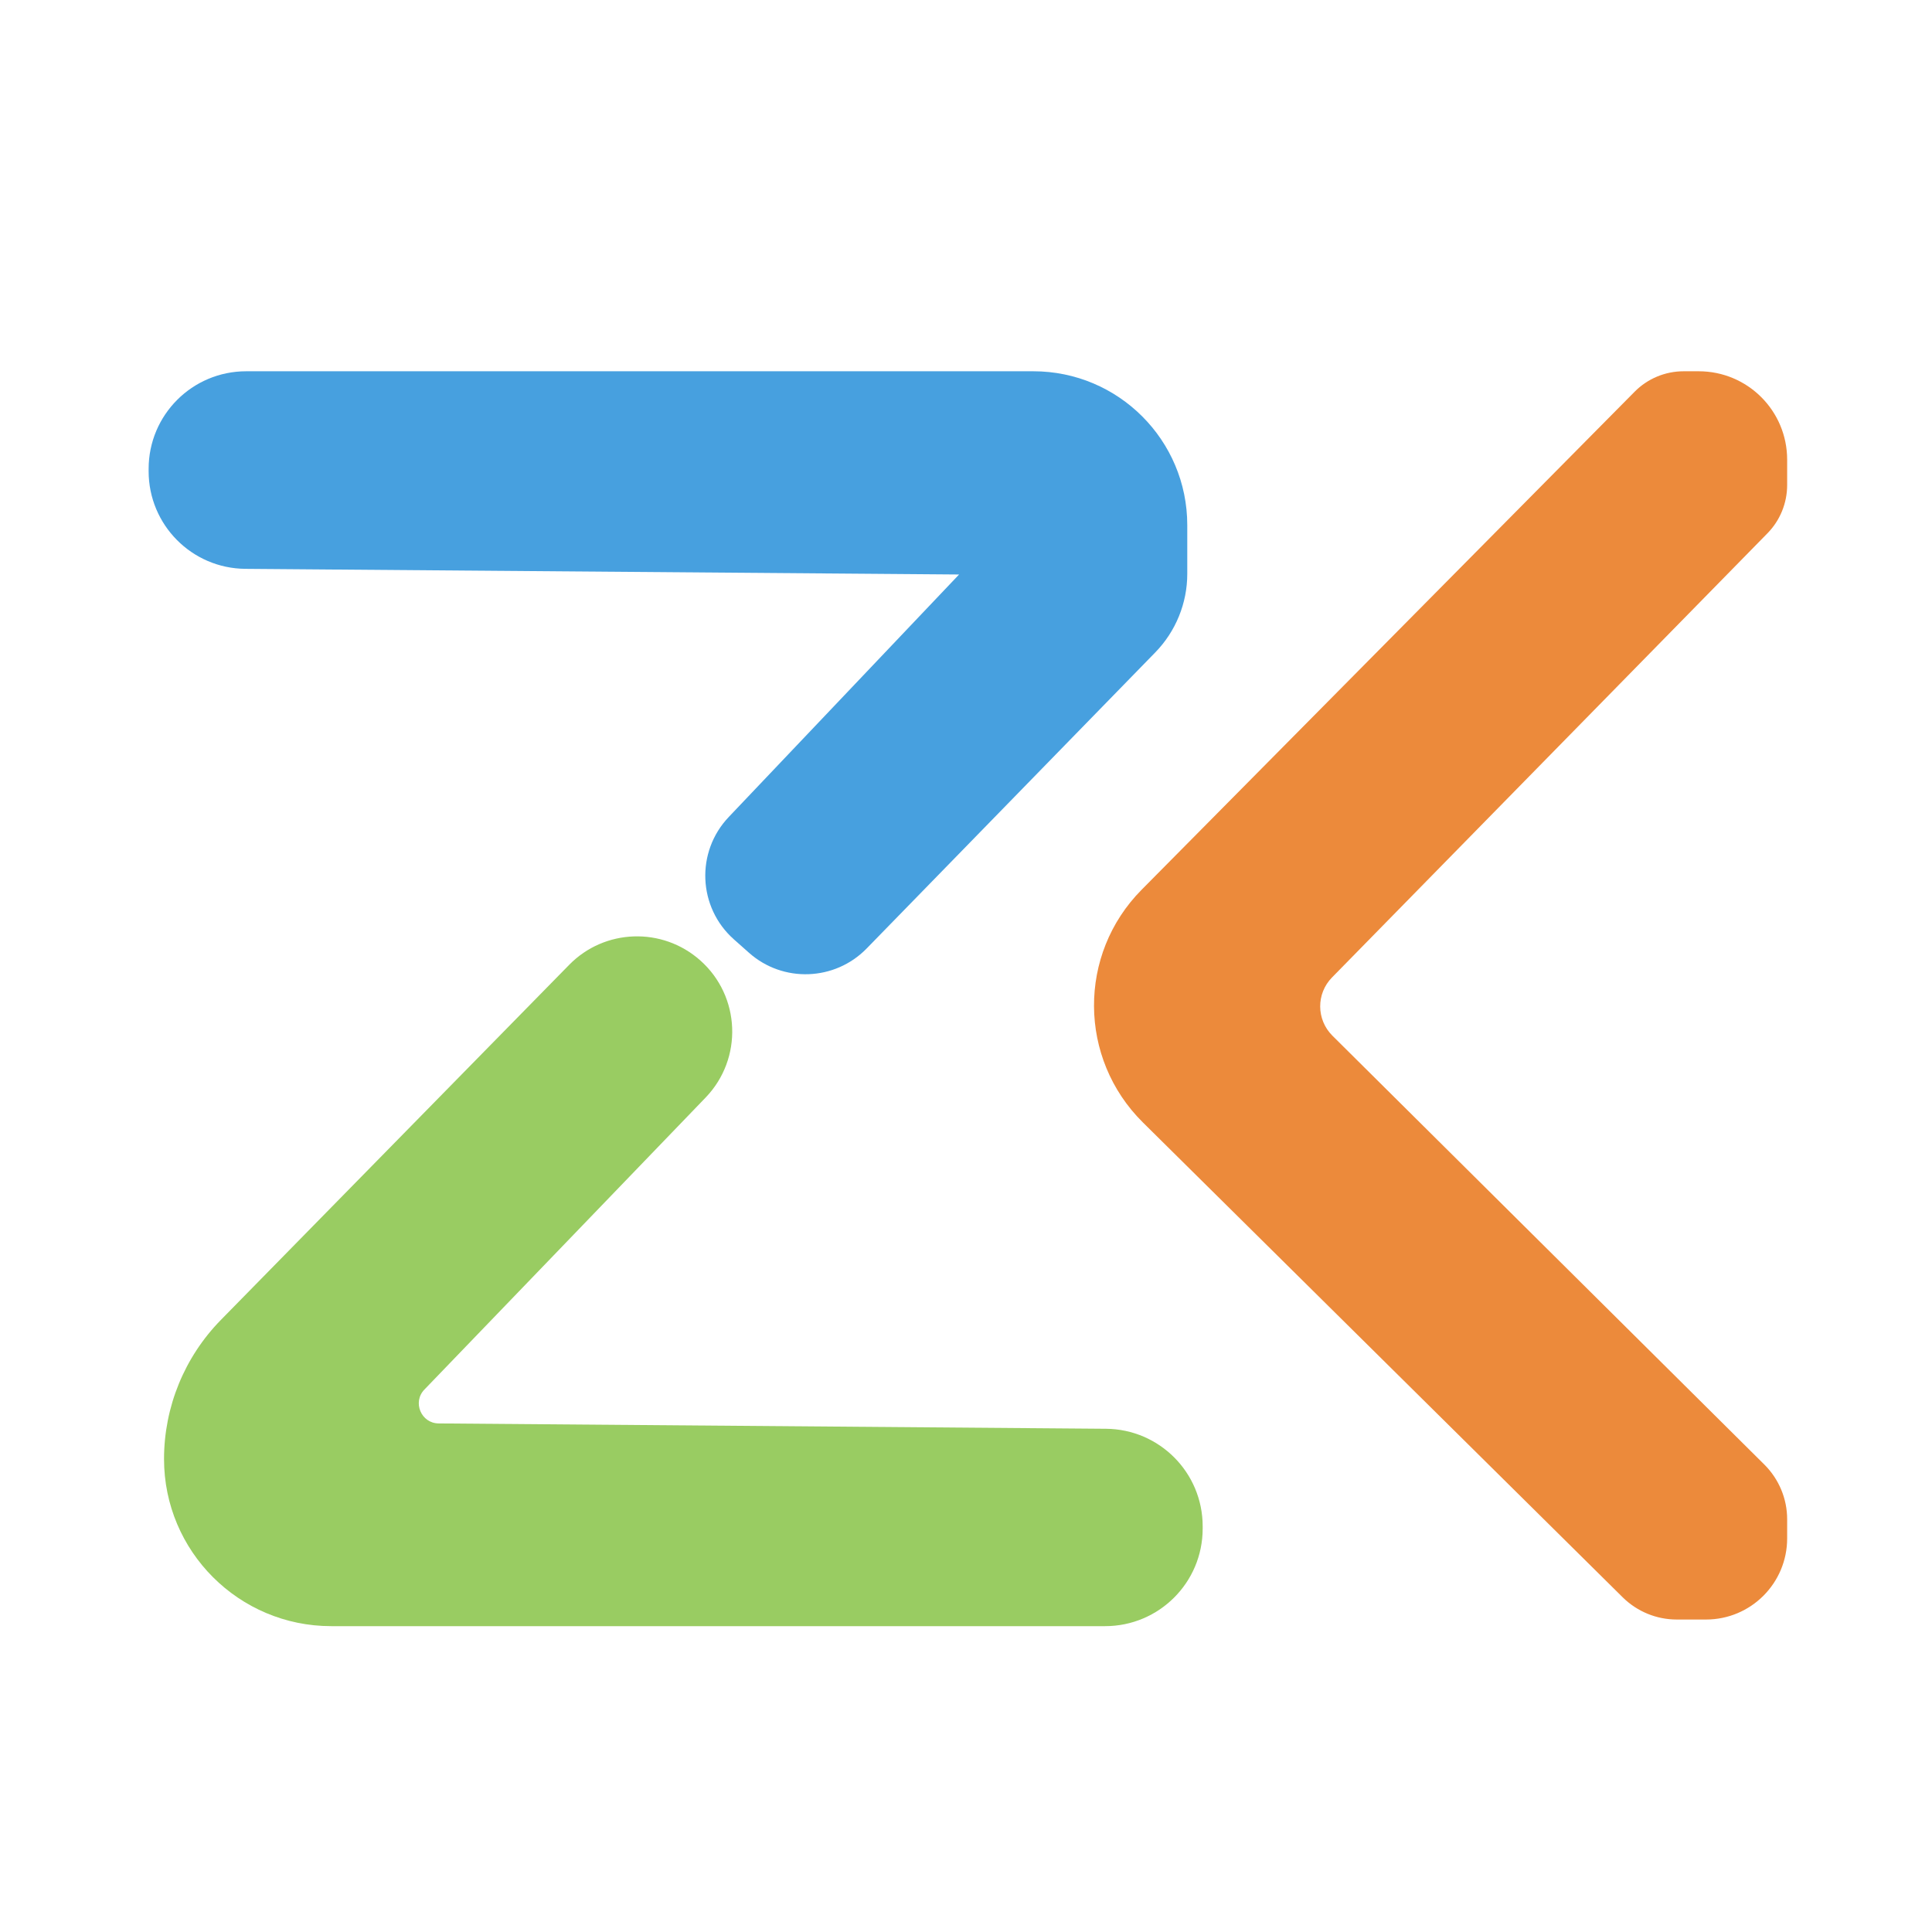
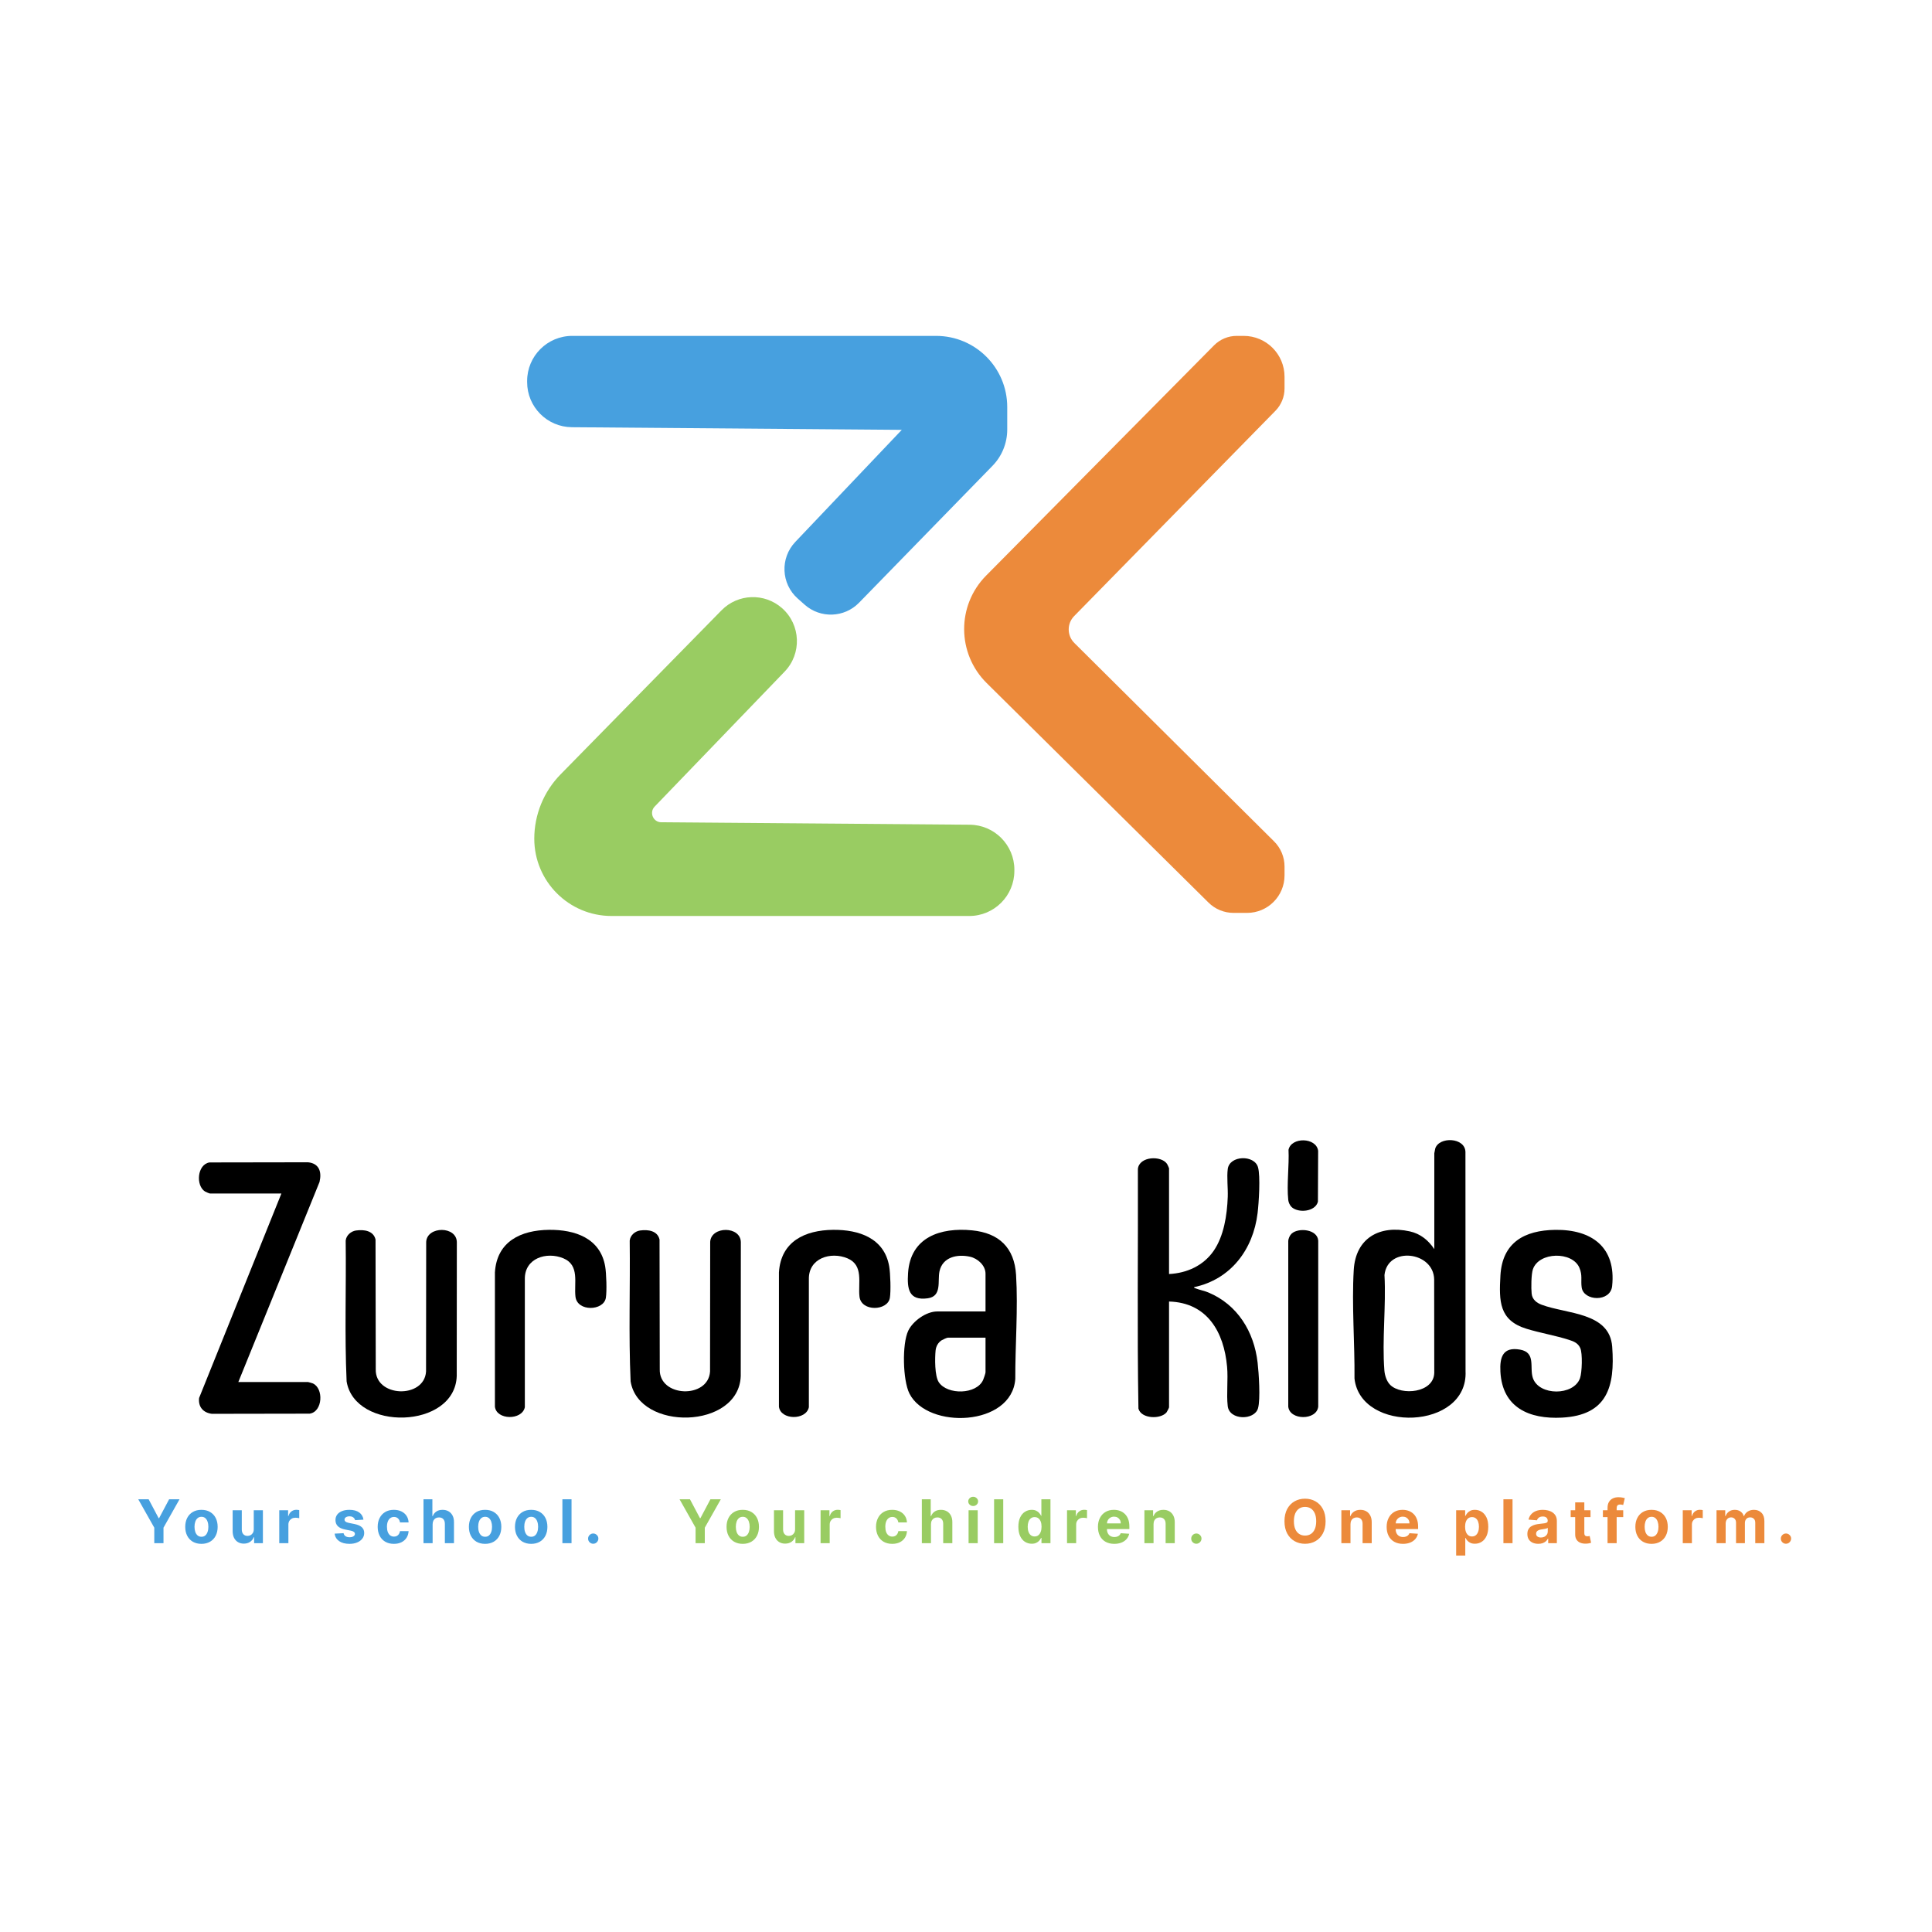
- <svg xmlns="http://www.w3.org/2000/svg" width="96" zoomAndPan="magnify" viewBox="0 0 72 72" height="96" preserveAspectRatio="xMidYMid meet" version="1.0">
-   <path fill="#47a0df" d="M 5.539 17.562 L 5.539 17.473 C 5.539 15.465 7.164 13.836 9.176 13.836 L 38.508 13.836 C 41.68 13.836 44.246 16.406 44.246 19.57 L 44.246 21.387 C 44.246 22.48 43.816 23.531 43.055 24.312 L 32.297 35.348 C 31.113 36.562 29.18 36.633 27.914 35.508 L 27.355 35.012 C 26.008 33.82 25.918 31.75 27.16 30.445 L 35.742 21.41 L 9.145 21.199 C 7.148 21.184 5.539 19.559 5.539 17.562 Z M 5.539 17.562 " fill-opacity="1" fill-rule="nonzero" />
-   <path fill="#99cc62" d="M 44.82 56.875 L 44.82 56.969 C 44.82 58.977 43.191 60.602 41.184 60.602 L 12.344 60.602 C 8.902 60.602 6.113 57.812 6.113 54.375 C 6.113 52.434 6.875 50.574 8.23 49.191 L 21.211 35.957 C 22.531 34.609 24.68 34.535 26.094 35.789 C 27.602 37.125 27.695 39.449 26.297 40.902 L 15.816 51.785 C 15.363 52.254 15.695 53.043 16.348 53.047 L 41.215 53.246 C 43.211 53.262 44.82 54.883 44.82 56.879 Z M 44.82 56.875 " fill-opacity="1" fill-rule="nonzero" />
-   <path fill="#ec8a3b" d="M 62.746 13.836 L 63.305 13.836 C 65.129 13.836 66.602 15.309 66.602 17.133 L 66.602 18.074 C 66.602 18.746 66.34 19.395 65.867 19.875 L 49.641 36.426 C 49.047 37.031 49.055 37.996 49.652 38.594 L 65.758 54.586 C 66.297 55.125 66.602 55.855 66.602 56.617 L 66.602 57.332 C 66.602 59 65.25 60.355 63.578 60.355 L 62.488 60.355 C 61.734 60.355 61.012 60.059 60.473 59.527 L 42.59 41.828 C 40.184 39.445 40.16 35.566 42.543 33.16 L 60.918 14.598 C 61.402 14.109 62.059 13.836 62.746 13.836 Z M 62.746 13.836 " fill-opacity="1" fill-rule="nonzero" />
+ <svg xmlns="http://www.w3.org/2000/svg" width="96" height="96" viewBox="0 0 96 96" fill="none">
+   <path d="M58.089 63.306C58.975 63.261 59.796 62.891 60.304 62.156C60.813 61.42 60.972 60.389 61.006 59.477C61.023 59.045 60.952 58.491 61.007 58.083C61.1 57.403 62.329 57.371 62.51 58.001C62.637 58.444 62.55 59.777 62.489 60.278C62.271 62.087 61.157 63.573 59.33 63.959C59.335 64.007 59.377 64.005 59.409 64.018C59.604 64.095 59.84 64.138 60.042 64.222C61.492 64.827 62.311 66.168 62.489 67.7C62.549 68.21 62.639 69.526 62.51 69.977C62.335 70.587 61.085 70.582 61.005 69.867C60.936 69.266 61.03 68.545 60.973 67.913C60.819 66.188 59.988 64.725 58.089 64.672V69.93C58.089 69.955 57.992 70.145 57.966 70.178C57.678 70.531 56.708 70.51 56.568 69.993C56.501 66.03 56.555 62.052 56.541 58.084C56.606 57.453 57.706 57.403 57.992 57.837C58.009 57.864 58.089 58.036 58.089 58.05V63.307V63.306Z" fill="black" />
+   <path d="M71.27 62.065V57.304C71.27 57.292 71.308 57.093 71.316 57.07C71.505 56.466 72.806 56.508 72.817 57.246L72.822 68.13C72.962 71.06 67.607 71.235 67.304 68.498C67.321 66.74 67.163 64.854 67.267 63.103C67.362 61.509 68.56 60.856 70.054 61.187C70.58 61.303 70.977 61.629 71.269 62.067L71.27 62.065ZM69.08 68.816C69.632 69.355 71.238 69.222 71.268 68.218L71.263 63.578C71.241 62.178 68.945 61.909 68.794 63.356C68.878 64.894 68.669 66.578 68.789 68.099C68.809 68.343 68.903 68.643 69.081 68.816H69.08Z" fill="black" />
+   <path d="M11.843 68.671H15.302C15.321 68.671 15.51 68.727 15.542 68.74C16.092 68.982 16.041 70.149 15.387 70.244L10.526 70.252C10.094 70.195 9.844 69.908 9.893 69.465L13.983 59.304H10.432C10.4 59.304 10.228 59.229 10.189 59.206C9.72 58.916 9.793 57.863 10.409 57.761L15.302 57.753C15.864 57.809 15.995 58.231 15.877 58.732L11.843 68.671Z" fill="black" />
+   <path d="M48.97 65.166V63.29C48.97 62.878 48.581 62.531 48.201 62.446C47.568 62.304 46.836 62.459 46.682 63.174C46.58 63.654 46.817 64.415 46.097 64.512C45.143 64.642 45.072 64.024 45.121 63.257C45.236 61.472 46.737 60.98 48.301 61.135C49.641 61.266 50.405 61.997 50.488 63.352C50.591 65.028 50.443 66.841 50.449 68.523C50.275 70.886 46.089 71.04 45.188 69.242C44.858 68.582 44.816 66.781 45.131 66.121C45.36 65.641 46.024 65.166 46.564 65.166H48.968H48.97ZM48.97 66.469H47.094C47.051 66.469 46.837 66.567 46.789 66.598C46.612 66.713 46.511 66.896 46.489 67.106C46.451 67.484 46.441 68.371 46.648 68.682C47.075 69.323 48.526 69.299 48.851 68.568C48.879 68.504 48.97 68.243 48.97 68.19V66.469Z" fill="black" />
+   <path d="M77.282 61.111C79.09 61.087 80.311 61.971 80.106 63.906C80.02 64.716 78.686 64.657 78.592 63.969C78.543 63.614 78.639 63.372 78.48 62.996C78.13 62.169 76.465 62.196 76.168 63.072C76.084 63.322 76.078 64.01 76.107 64.283C76.139 64.575 76.353 64.738 76.61 64.834C77.858 65.3 79.983 65.2 80.109 66.918C80.256 68.911 79.859 70.323 77.612 70.441C75.986 70.525 74.651 69.945 74.554 68.161C74.515 67.445 74.673 66.909 75.53 67.062C76.334 67.204 75.991 67.95 76.167 68.471C76.469 69.366 78.195 69.364 78.509 68.484C78.611 68.199 78.642 67.251 78.522 66.984C78.414 66.741 78.204 66.653 77.967 66.578C77.285 66.359 76.539 66.237 75.852 66.026C74.484 65.605 74.484 64.657 74.555 63.382C74.648 61.738 75.746 61.132 77.281 61.111H77.282Z" fill="black" />
+   <path d="M17.698 61.142C18.084 61.087 18.558 61.151 18.66 61.591L18.671 68.03C18.624 69.439 21.083 69.519 21.17 68.15L21.177 61.706C21.226 60.914 22.703 60.911 22.7 61.736L22.695 68.371C22.609 71.026 17.628 71.133 17.223 68.64C17.119 66.316 17.207 63.974 17.177 61.645C17.204 61.38 17.442 61.177 17.697 61.141L17.698 61.142Z" fill="black" />
+   <path d="M31.811 61.142C32.196 61.087 32.67 61.151 32.772 61.591L32.783 68.03C32.736 69.439 35.196 69.519 35.282 68.15L35.289 61.706C35.338 60.914 36.815 60.911 36.812 61.736L36.807 68.371C36.721 71.026 31.74 71.133 31.335 68.64C31.231 66.316 31.319 63.974 31.29 61.645C31.317 61.38 31.554 61.177 31.809 61.141L31.811 61.142Z" fill="black" />
+   <path d="M27.284 61.11C28.565 61.097 29.828 61.519 30.071 62.927C30.13 63.266 30.16 64.162 30.104 64.492C29.993 65.143 28.685 65.188 28.595 64.433C28.515 63.756 28.817 62.868 27.992 62.524C27.168 62.18 26.058 62.512 26.079 63.567V69.925C25.938 70.586 24.667 70.567 24.592 69.895V63.225C24.687 61.685 25.883 61.124 27.285 61.11H27.284Z" fill="black" />
+   <path d="M41.397 61.11C42.678 61.097 43.942 61.519 44.184 62.927C44.243 63.266 44.273 64.162 44.217 64.492C44.106 65.143 42.799 65.188 42.708 64.433C42.628 63.756 42.93 62.868 42.106 62.524C41.281 62.18 40.171 62.512 40.192 63.567V69.925C40.052 70.586 38.781 70.567 38.705 69.895V63.225C38.8 61.685 39.997 61.124 41.398 61.11H41.397Z" fill="black" />
+   <path d="M64.178 61.3C64.51 60.991 65.458 61.07 65.502 61.646V69.897C65.423 70.587 64.087 70.585 64.013 69.897V61.676C64.013 61.551 64.088 61.385 64.178 61.3Z" fill="black" />
+   <path d="M64.178 59.976C64.094 59.898 64.025 59.745 64.013 59.63C63.93 58.856 64.064 57.922 64.026 57.132C64.158 56.492 65.406 56.503 65.498 57.184L65.487 59.71C65.358 60.218 64.51 60.287 64.178 59.977V59.976Z" fill="black" />
+   <path d="M6.87 74.499H7.386L7.884 75.438H7.905L8.403 74.499H8.92L8.124 75.909V76.68H7.666V75.909L6.87 74.499ZM10.009 76.713C9.844 76.713 9.701 76.677 9.58 76.607C9.46 76.536 9.367 76.437 9.302 76.311C9.237 76.184 9.204 76.036 9.204 75.869C9.204 75.7 9.237 75.552 9.302 75.425C9.367 75.298 9.46 75.2 9.58 75.129C9.701 75.058 9.844 75.023 10.009 75.023C10.175 75.023 10.318 75.058 10.438 75.129C10.559 75.2 10.652 75.298 10.717 75.425C10.782 75.552 10.815 75.7 10.815 75.869C10.815 76.036 10.782 76.184 10.717 76.311C10.652 76.437 10.559 76.536 10.438 76.607C10.318 76.677 10.175 76.713 10.009 76.713ZM10.012 76.361C10.087 76.361 10.15 76.34 10.2 76.297C10.251 76.254 10.289 76.195 10.314 76.12C10.341 76.046 10.354 75.961 10.354 75.865C10.354 75.77 10.341 75.686 10.314 75.611C10.289 75.536 10.251 75.477 10.2 75.434C10.15 75.391 10.087 75.369 10.012 75.369C9.936 75.369 9.872 75.391 9.82 75.434C9.769 75.477 9.73 75.536 9.704 75.611C9.678 75.686 9.665 75.77 9.665 75.865C9.665 75.961 9.678 76.046 9.704 76.12C9.73 76.195 9.769 76.254 9.82 76.297C9.872 76.34 9.936 76.361 10.012 76.361ZM12.609 75.984V75.044H13.063V76.68H12.627V76.383H12.61C12.573 76.479 12.512 76.556 12.426 76.615C12.341 76.673 12.237 76.702 12.114 76.702C12.005 76.702 11.908 76.677 11.825 76.627C11.742 76.578 11.677 76.507 11.63 76.415C11.584 76.324 11.561 76.214 11.56 76.086V75.044H12.014V76.005C12.015 76.102 12.04 76.178 12.092 76.234C12.143 76.29 12.211 76.318 12.297 76.318C12.352 76.318 12.403 76.306 12.451 76.281C12.498 76.255 12.537 76.218 12.566 76.168C12.595 76.118 12.61 76.057 12.609 75.984ZM13.876 76.68V75.044H14.316V75.33H14.333C14.363 75.228 14.413 75.151 14.483 75.1C14.554 75.047 14.635 75.021 14.726 75.021C14.749 75.021 14.774 75.022 14.8 75.025C14.826 75.028 14.849 75.032 14.869 75.037V75.439C14.848 75.433 14.818 75.427 14.781 75.422C14.743 75.417 14.709 75.415 14.677 75.415C14.611 75.415 14.551 75.429 14.498 75.459C14.447 75.487 14.405 75.527 14.375 75.578C14.345 75.629 14.33 75.688 14.33 75.755V76.68H13.876ZM18.06 75.511L17.644 75.536C17.637 75.501 17.622 75.469 17.598 75.441C17.575 75.411 17.544 75.388 17.506 75.371C17.468 75.353 17.423 75.345 17.37 75.345C17.3 75.345 17.241 75.359 17.192 75.389C17.144 75.418 17.12 75.457 17.12 75.507C17.12 75.546 17.136 75.579 17.167 75.606C17.198 75.633 17.252 75.654 17.328 75.671L17.624 75.73C17.783 75.763 17.902 75.816 17.98 75.888C18.058 75.96 18.097 76.055 18.097 76.173C18.097 76.281 18.065 76.375 18.002 76.456C17.94 76.537 17.854 76.6 17.744 76.645C17.636 76.69 17.51 76.713 17.368 76.713C17.152 76.713 16.979 76.667 16.85 76.577C16.723 76.486 16.648 76.363 16.626 76.206L17.072 76.183C17.085 76.249 17.118 76.299 17.17 76.334C17.222 76.368 17.288 76.385 17.369 76.385C17.449 76.385 17.513 76.37 17.561 76.34C17.61 76.308 17.635 76.268 17.636 76.219C17.635 76.178 17.617 76.144 17.583 76.118C17.549 76.091 17.497 76.07 17.426 76.056L17.142 76C16.983 75.968 16.864 75.912 16.785 75.834C16.708 75.755 16.669 75.654 16.669 75.532C16.669 75.427 16.698 75.336 16.755 75.26C16.812 75.184 16.893 75.126 16.996 75.085C17.101 75.043 17.223 75.023 17.363 75.023C17.57 75.023 17.732 75.067 17.851 75.154C17.97 75.241 18.04 75.36 18.06 75.511ZM19.572 76.713C19.404 76.713 19.26 76.677 19.14 76.606C19.02 76.534 18.927 76.435 18.863 76.308C18.799 76.18 18.767 76.034 18.767 75.869C18.767 75.701 18.799 75.554 18.864 75.428C18.929 75.3 19.022 75.201 19.142 75.13C19.262 75.059 19.404 75.023 19.57 75.023C19.713 75.023 19.838 75.049 19.945 75.101C20.052 75.153 20.137 75.225 20.2 75.319C20.262 75.413 20.296 75.523 20.303 75.649H19.875C19.863 75.568 19.831 75.502 19.779 75.452C19.728 75.402 19.66 75.376 19.577 75.376C19.507 75.376 19.446 75.396 19.393 75.434C19.341 75.472 19.301 75.527 19.272 75.599C19.242 75.672 19.228 75.759 19.228 75.862C19.228 75.967 19.242 76.055 19.27 76.129C19.3 76.202 19.34 76.258 19.393 76.296C19.446 76.334 19.507 76.353 19.577 76.353C19.629 76.353 19.676 76.343 19.717 76.322C19.759 76.3 19.793 76.269 19.82 76.229C19.848 76.188 19.866 76.138 19.875 76.081H20.303C20.296 76.206 20.262 76.316 20.201 76.411C20.14 76.505 20.057 76.579 19.95 76.633C19.844 76.686 19.718 76.713 19.572 76.713ZM21.497 75.734V76.68H21.043V74.499H21.485V75.333H21.504C21.541 75.236 21.6 75.161 21.683 75.106C21.765 75.05 21.868 75.023 21.993 75.023C22.106 75.023 22.205 75.048 22.29 75.097C22.375 75.146 22.441 75.217 22.488 75.309C22.536 75.401 22.559 75.511 22.558 75.639V76.68H22.105V75.72C22.105 75.619 22.08 75.54 22.028 75.484C21.977 75.428 21.905 75.4 21.813 75.4C21.751 75.4 21.696 75.413 21.648 75.439C21.602 75.466 21.565 75.504 21.538 75.554C21.512 75.604 21.498 75.664 21.497 75.734ZM24.105 76.713C23.939 76.713 23.796 76.677 23.675 76.607C23.555 76.536 23.463 76.437 23.397 76.311C23.332 76.184 23.299 76.036 23.299 75.869C23.299 75.7 23.332 75.552 23.397 75.425C23.463 75.298 23.555 75.2 23.675 75.129C23.796 75.058 23.939 75.023 24.105 75.023C24.27 75.023 24.413 75.058 24.533 75.129C24.654 75.2 24.747 75.298 24.812 75.425C24.878 75.552 24.91 75.7 24.91 75.869C24.91 76.036 24.878 76.184 24.812 76.311C24.747 76.437 24.654 76.536 24.533 76.607C24.413 76.677 24.27 76.713 24.105 76.713ZM24.107 76.361C24.182 76.361 24.245 76.34 24.296 76.297C24.346 76.254 24.384 76.195 24.41 76.12C24.436 76.046 24.449 75.961 24.449 75.865C24.449 75.77 24.436 75.686 24.41 75.611C24.384 75.536 24.346 75.477 24.296 75.434C24.245 75.391 24.182 75.369 24.107 75.369C24.031 75.369 23.967 75.391 23.915 75.434C23.864 75.477 23.825 75.536 23.799 75.611C23.773 75.686 23.761 75.77 23.761 75.865C23.761 75.961 23.773 76.046 23.799 76.12C23.825 76.195 23.864 76.254 23.915 76.297C23.967 76.34 24.031 76.361 24.107 76.361ZM26.395 76.713C26.229 76.713 26.086 76.677 25.965 76.607C25.845 76.536 25.753 76.437 25.687 76.311C25.622 76.184 25.589 76.036 25.589 75.869C25.589 75.7 25.622 75.552 25.687 75.425C25.753 75.298 25.845 75.2 25.965 75.129C26.086 75.058 26.229 75.023 26.395 75.023C26.56 75.023 26.703 75.058 26.823 75.129C26.944 75.2 27.037 75.298 27.102 75.425C27.167 75.552 27.2 75.7 27.2 75.869C27.2 76.036 27.167 76.184 27.102 76.311C27.037 76.437 26.944 76.536 26.823 76.607C26.703 76.677 26.56 76.713 26.395 76.713ZM26.397 76.361C26.472 76.361 26.535 76.34 26.585 76.297C26.636 76.254 26.674 76.195 26.699 76.12C26.726 76.046 26.739 75.961 26.739 75.865C26.739 75.77 26.726 75.686 26.699 75.611C26.674 75.536 26.636 75.477 26.585 75.434C26.535 75.391 26.472 75.369 26.397 75.369C26.321 75.369 26.257 75.391 26.205 75.434C26.154 75.477 26.115 75.536 26.089 75.611C26.063 75.686 26.051 75.77 26.051 75.865C26.051 75.961 26.063 76.046 26.089 76.12C26.115 76.195 26.154 76.254 26.205 76.297C26.257 76.34 26.321 76.361 26.397 76.361ZM28.399 74.499V76.68H27.945V74.499H28.399ZM29.478 76.708C29.407 76.708 29.347 76.683 29.297 76.634C29.247 76.583 29.222 76.523 29.222 76.453C29.222 76.383 29.247 76.323 29.297 76.274C29.347 76.224 29.407 76.199 29.478 76.199C29.546 76.199 29.606 76.224 29.657 76.274C29.708 76.323 29.733 76.383 29.733 76.453C29.733 76.499 29.721 76.542 29.697 76.581C29.674 76.62 29.643 76.651 29.605 76.674C29.566 76.697 29.524 76.708 29.478 76.708Z" fill="#47A0DF" />
+   <path d="M33.767 74.499H34.284L34.782 75.438H34.803L35.3 74.499H35.817L35.021 75.909V76.68H34.563V75.909L33.767 74.499ZM36.907 76.713C36.742 76.713 36.598 76.677 36.478 76.607C36.358 76.536 36.265 76.437 36.2 76.311C36.134 76.184 36.102 76.036 36.102 75.869C36.102 75.7 36.134 75.552 36.2 75.425C36.265 75.298 36.358 75.2 36.478 75.129C36.598 75.058 36.742 75.023 36.907 75.023C37.072 75.023 37.215 75.058 37.335 75.129C37.456 75.2 37.549 75.298 37.614 75.425C37.68 75.552 37.712 75.7 37.712 75.869C37.712 76.036 37.68 76.184 37.614 76.311C37.549 76.437 37.456 76.536 37.335 76.607C37.215 76.677 37.072 76.713 36.907 76.713ZM36.909 76.361C36.984 76.361 37.047 76.34 37.098 76.297C37.148 76.254 37.186 76.195 37.212 76.12C37.238 76.046 37.251 75.961 37.251 75.865C37.251 75.77 37.238 75.686 37.212 75.611C37.186 75.536 37.148 75.477 37.098 75.434C37.047 75.391 36.984 75.369 36.909 75.369C36.833 75.369 36.769 75.391 36.717 75.434C36.666 75.477 36.627 75.536 36.601 75.611C36.576 75.686 36.563 75.77 36.563 75.865C36.563 75.961 36.576 76.046 36.601 76.12C36.627 76.195 36.666 76.254 36.717 76.297C36.769 76.34 36.833 76.361 36.909 76.361ZM39.507 75.984V75.044H39.961V76.68H39.525V76.383H39.508C39.471 76.479 39.41 76.556 39.324 76.615C39.238 76.673 39.134 76.702 39.011 76.702C38.902 76.702 38.806 76.677 38.723 76.627C38.64 76.578 38.575 76.507 38.528 76.415C38.482 76.324 38.458 76.214 38.458 76.086V75.044H38.911V76.005C38.912 76.102 38.938 76.178 38.989 76.234C39.04 76.29 39.109 76.318 39.195 76.318C39.249 76.318 39.3 76.306 39.348 76.281C39.396 76.255 39.434 76.218 39.463 76.168C39.493 76.118 39.508 76.057 39.507 75.984ZM40.774 76.68V75.044H41.214V75.33H41.231C41.261 75.228 41.311 75.151 41.381 75.1C41.451 75.047 41.532 75.021 41.624 75.021C41.647 75.021 41.671 75.022 41.697 75.025C41.724 75.028 41.747 75.032 41.767 75.037V75.439C41.745 75.433 41.716 75.427 41.678 75.422C41.641 75.417 41.606 75.415 41.575 75.415C41.508 75.415 41.448 75.429 41.396 75.459C41.344 75.487 41.303 75.527 41.272 75.578C41.242 75.629 41.227 75.688 41.227 75.755V76.68H40.774ZM44.335 76.713C44.167 76.713 44.023 76.677 43.902 76.606C43.782 76.534 43.69 76.435 43.625 76.308C43.562 76.18 43.529 76.034 43.529 75.869C43.529 75.701 43.562 75.554 43.627 75.428C43.692 75.3 43.785 75.201 43.904 75.13C44.025 75.059 44.167 75.023 44.333 75.023C44.475 75.023 44.6 75.049 44.708 75.101C44.815 75.153 44.9 75.225 44.962 75.319C45.025 75.413 45.059 75.523 45.066 75.649H44.638C44.625 75.568 44.593 75.502 44.542 75.452C44.49 75.402 44.423 75.376 44.34 75.376C44.27 75.376 44.209 75.396 44.156 75.434C44.104 75.472 44.064 75.527 44.035 75.599C44.005 75.672 43.991 75.759 43.991 75.862C43.991 75.967 44.005 76.055 44.033 76.129C44.062 76.202 44.103 76.258 44.156 76.296C44.209 76.334 44.27 76.353 44.34 76.353C44.392 76.353 44.439 76.343 44.48 76.322C44.522 76.3 44.556 76.269 44.583 76.229C44.611 76.188 44.629 76.138 44.638 76.081H45.066C45.059 76.206 45.025 76.316 44.964 76.411C44.903 76.505 44.82 76.579 44.713 76.633C44.607 76.686 44.48 76.713 44.335 76.713ZM46.26 75.734V76.68H45.806V74.499H46.247V75.333H46.267C46.303 75.236 46.363 75.161 46.446 75.106C46.528 75.05 46.631 75.023 46.755 75.023C46.869 75.023 46.968 75.048 47.053 75.097C47.138 75.146 47.204 75.217 47.251 75.309C47.298 75.401 47.322 75.511 47.321 75.639V76.68H46.867V75.72C46.868 75.619 46.843 75.54 46.791 75.484C46.739 75.428 46.668 75.4 46.575 75.4C46.514 75.4 46.459 75.413 46.411 75.439C46.364 75.466 46.328 75.504 46.301 75.554C46.274 75.604 46.261 75.664 46.26 75.734ZM48.128 76.68V75.044H48.582V76.68H48.128ZM48.356 74.833C48.289 74.833 48.231 74.811 48.183 74.766C48.135 74.721 48.111 74.666 48.111 74.603C48.111 74.541 48.135 74.487 48.183 74.442C48.231 74.397 48.289 74.374 48.356 74.374C48.424 74.374 48.481 74.397 48.529 74.442C48.577 74.487 48.601 74.541 48.601 74.603C48.601 74.666 48.577 74.721 48.529 74.766C48.481 74.811 48.424 74.833 48.356 74.833ZM49.85 74.499V76.68H49.396V74.499H49.85ZM51.266 76.707C51.142 76.707 51.029 76.675 50.928 76.611C50.828 76.547 50.749 76.452 50.69 76.327C50.632 76.201 50.602 76.047 50.602 75.865C50.602 75.677 50.633 75.521 50.693 75.397C50.753 75.272 50.834 75.178 50.934 75.117C51.035 75.054 51.145 75.023 51.265 75.023C51.357 75.023 51.433 75.038 51.494 75.07C51.556 75.1 51.606 75.139 51.643 75.185C51.682 75.23 51.711 75.275 51.731 75.319H51.745V74.499H52.197V76.68H51.75V76.418H51.731C51.709 76.464 51.679 76.509 51.64 76.554C51.602 76.598 51.552 76.634 51.49 76.663C51.429 76.693 51.354 76.707 51.266 76.707ZM51.41 76.346C51.483 76.346 51.545 76.326 51.595 76.286C51.646 76.246 51.685 76.189 51.712 76.117C51.74 76.044 51.754 75.96 51.754 75.862C51.754 75.765 51.741 75.68 51.714 75.609C51.687 75.537 51.648 75.482 51.596 75.443C51.545 75.403 51.483 75.384 51.41 75.384C51.335 75.384 51.273 75.404 51.221 75.445C51.17 75.485 51.132 75.541 51.105 75.613C51.079 75.685 51.066 75.768 51.066 75.862C51.066 75.957 51.079 76.042 51.105 76.115C51.132 76.187 51.171 76.244 51.221 76.285C51.273 76.326 51.335 76.346 51.41 76.346ZM53.02 76.68V75.044H53.46V75.33H53.477C53.507 75.228 53.557 75.151 53.628 75.1C53.698 75.047 53.779 75.021 53.87 75.021C53.893 75.021 53.918 75.022 53.944 75.025C53.97 75.028 53.993 75.032 54.013 75.037V75.439C53.992 75.433 53.962 75.427 53.925 75.422C53.887 75.417 53.853 75.415 53.822 75.415C53.755 75.415 53.695 75.429 53.642 75.459C53.591 75.487 53.55 75.527 53.519 75.578C53.489 75.629 53.474 75.688 53.474 75.755V76.68H53.02ZM55.367 76.713C55.199 76.713 55.054 76.678 54.933 76.61C54.812 76.541 54.719 76.444 54.654 76.318C54.588 76.192 54.556 76.042 54.556 75.87C54.556 75.701 54.588 75.554 54.654 75.427C54.719 75.299 54.811 75.2 54.93 75.129C55.049 75.058 55.189 75.023 55.349 75.023C55.457 75.023 55.558 75.04 55.651 75.075C55.745 75.109 55.826 75.161 55.896 75.23C55.966 75.298 56.021 75.385 56.06 75.49C56.099 75.593 56.118 75.715 56.118 75.854V75.978H54.737V75.697H55.691C55.691 75.632 55.677 75.574 55.649 75.524C55.62 75.473 55.581 75.434 55.531 75.405C55.481 75.376 55.423 75.362 55.357 75.362C55.288 75.362 55.227 75.378 55.174 75.41C55.121 75.441 55.08 75.483 55.05 75.536C55.02 75.589 55.005 75.647 55.004 75.712V75.98C55.004 76.061 55.019 76.13 55.049 76.189C55.08 76.248 55.122 76.294 55.178 76.326C55.233 76.358 55.299 76.374 55.375 76.374C55.425 76.374 55.471 76.367 55.513 76.352C55.555 76.338 55.591 76.317 55.621 76.288C55.651 76.26 55.674 76.225 55.689 76.184L56.109 76.212C56.088 76.313 56.044 76.401 55.978 76.476C55.913 76.55 55.828 76.609 55.724 76.651C55.621 76.692 55.502 76.713 55.367 76.713ZM57.319 75.734V76.68H56.865V75.044H57.297V75.333H57.316C57.353 75.238 57.413 75.162 57.499 75.107C57.584 75.051 57.687 75.023 57.809 75.023C57.922 75.023 58.021 75.048 58.106 75.097C58.19 75.147 58.256 75.218 58.303 75.311C58.35 75.402 58.373 75.511 58.373 75.639V76.68H57.919V75.72C57.92 75.619 57.895 75.541 57.843 75.485C57.791 75.428 57.719 75.4 57.629 75.4C57.568 75.4 57.514 75.413 57.467 75.439C57.42 75.466 57.384 75.504 57.358 75.554C57.332 75.604 57.319 75.664 57.319 75.734ZM59.446 76.708C59.376 76.708 59.316 76.683 59.265 76.634C59.215 76.583 59.191 76.523 59.191 76.453C59.191 76.383 59.215 76.323 59.265 76.274C59.316 76.224 59.376 76.199 59.446 76.199C59.514 76.199 59.574 76.224 59.625 76.274C59.676 76.323 59.702 76.383 59.702 76.453C59.702 76.499 59.69 76.542 59.666 76.581C59.642 76.62 59.611 76.651 59.573 76.674C59.535 76.697 59.492 76.708 59.446 76.708Z" fill="#99CC62" />
+   <path d="M65.868 75.59C65.868 75.828 65.823 76.03 65.733 76.197C65.644 76.364 65.522 76.491 65.367 76.579C65.213 76.667 65.039 76.71 64.847 76.71C64.653 76.71 64.479 76.666 64.325 76.578C64.171 76.49 64.049 76.363 63.959 76.196C63.87 76.029 63.825 75.827 63.825 75.59C63.825 75.352 63.87 75.149 63.959 74.982C64.049 74.816 64.171 74.688 64.325 74.601C64.479 74.513 64.653 74.469 64.847 74.469C65.039 74.469 65.213 74.513 65.367 74.601C65.522 74.688 65.644 74.816 65.733 74.982C65.823 75.149 65.868 75.352 65.868 75.59ZM65.401 75.59C65.401 75.436 65.378 75.305 65.332 75.2C65.286 75.094 65.222 75.014 65.139 74.959C65.056 74.904 64.958 74.877 64.847 74.877C64.735 74.877 64.638 74.904 64.555 74.959C64.472 75.014 64.407 75.094 64.361 75.2C64.316 75.305 64.293 75.436 64.293 75.59C64.293 75.744 64.316 75.874 64.361 75.98C64.407 76.085 64.472 76.166 64.555 76.22C64.638 76.275 64.735 76.302 64.847 76.302C64.958 76.302 65.056 76.275 65.139 76.22C65.222 76.166 65.286 76.085 65.332 75.98C65.378 75.874 65.401 75.744 65.401 75.59ZM67.105 75.734V76.68H66.652V75.044H67.084V75.333H67.103C67.139 75.238 67.2 75.162 67.285 75.107C67.371 75.051 67.474 75.023 67.596 75.023C67.709 75.023 67.808 75.048 67.893 75.097C67.977 75.147 68.043 75.218 68.09 75.311C68.137 75.402 68.16 75.511 68.16 75.639V76.68H67.706V75.72C67.707 75.619 67.681 75.541 67.63 75.485C67.578 75.428 67.506 75.4 67.415 75.4C67.354 75.4 67.3 75.413 67.254 75.439C67.207 75.466 67.171 75.504 67.145 75.554C67.119 75.604 67.106 75.664 67.105 75.734ZM69.714 76.713C69.545 76.713 69.4 76.678 69.279 76.61C69.158 76.541 69.065 76.444 69 76.318C68.934 76.192 68.902 76.042 68.902 75.87C68.902 75.701 68.934 75.554 69 75.427C69.065 75.299 69.157 75.2 69.276 75.129C69.395 75.058 69.535 75.023 69.695 75.023C69.803 75.023 69.904 75.04 69.997 75.075C70.091 75.109 70.172 75.161 70.242 75.23C70.312 75.298 70.367 75.385 70.406 75.49C70.445 75.593 70.465 75.715 70.465 75.854V75.978H69.083V75.697H70.037C70.037 75.632 70.023 75.574 69.995 75.524C69.966 75.473 69.927 75.434 69.877 75.405C69.827 75.376 69.769 75.362 69.703 75.362C69.634 75.362 69.573 75.378 69.52 75.41C69.467 75.441 69.426 75.483 69.396 75.536C69.366 75.589 69.351 75.647 69.35 75.712V75.98C69.35 76.061 69.365 76.13 69.395 76.189C69.426 76.248 69.469 76.294 69.524 76.326C69.579 76.358 69.645 76.374 69.721 76.374C69.771 76.374 69.818 76.367 69.859 76.352C69.901 76.338 69.937 76.317 69.967 76.288C69.997 76.26 70.02 76.225 70.035 76.184L70.455 76.212C70.434 76.313 70.39 76.401 70.324 76.476C70.259 76.55 70.174 76.609 70.07 76.651C69.968 76.692 69.849 76.713 69.714 76.713ZM72.355 77.294V75.044H72.803V75.319H72.823C72.843 75.275 72.871 75.23 72.909 75.185C72.948 75.139 72.997 75.1 73.058 75.07C73.12 75.038 73.197 75.023 73.288 75.023C73.408 75.023 73.518 75.054 73.619 75.117C73.719 75.178 73.8 75.272 73.861 75.397C73.921 75.521 73.951 75.677 73.951 75.865C73.951 76.047 73.921 76.201 73.863 76.327C73.804 76.452 73.725 76.547 73.624 76.611C73.524 76.675 73.412 76.707 73.287 76.707C73.199 76.707 73.124 76.693 73.062 76.663C73.001 76.634 72.951 76.598 72.912 76.554C72.873 76.509 72.843 76.464 72.823 76.418H72.809V77.294H72.355ZM72.799 75.862C72.799 75.96 72.813 76.044 72.84 76.117C72.867 76.189 72.906 76.246 72.957 76.286C73.008 76.326 73.07 76.346 73.144 76.346C73.217 76.346 73.28 76.326 73.331 76.285C73.382 76.244 73.421 76.187 73.447 76.115C73.474 76.042 73.488 75.957 73.488 75.862C73.488 75.768 73.474 75.685 73.448 75.613C73.422 75.541 73.383 75.485 73.332 75.445C73.281 75.404 73.218 75.384 73.144 75.384C73.07 75.384 73.007 75.403 72.956 75.443C72.906 75.482 72.867 75.537 72.84 75.609C72.813 75.68 72.799 75.765 72.799 75.862ZM75.157 74.499V76.68H74.704V74.499H75.157ZM76.438 76.711C76.333 76.711 76.24 76.693 76.158 76.657C76.077 76.62 76.012 76.566 75.965 76.494C75.918 76.422 75.894 76.331 75.894 76.224C75.894 76.133 75.911 76.056 75.944 75.994C75.978 75.933 76.023 75.883 76.081 75.845C76.138 75.808 76.204 75.779 76.277 75.76C76.351 75.741 76.428 75.727 76.509 75.72C76.604 75.71 76.681 75.7 76.739 75.692C76.797 75.683 76.84 75.669 76.866 75.651C76.892 75.634 76.905 75.607 76.905 75.573V75.566C76.905 75.499 76.884 75.447 76.841 75.41C76.799 75.373 76.74 75.354 76.662 75.354C76.581 75.354 76.516 75.372 76.467 75.409C76.419 75.444 76.387 75.489 76.371 75.543L75.952 75.509C75.973 75.409 76.015 75.323 76.078 75.251C76.14 75.178 76.221 75.122 76.319 75.082C76.419 75.043 76.534 75.023 76.665 75.023C76.755 75.023 76.842 75.034 76.925 75.055C77.009 75.076 77.084 75.109 77.148 75.154C77.213 75.199 77.265 75.256 77.303 75.326C77.34 75.396 77.359 75.48 77.359 75.577V76.68H76.929V76.454H76.916C76.89 76.505 76.855 76.55 76.81 76.589C76.766 76.627 76.713 76.657 76.652 76.679C76.59 76.701 76.519 76.711 76.438 76.711ZM76.567 76.398C76.634 76.398 76.693 76.385 76.744 76.359C76.796 76.332 76.836 76.296 76.865 76.25C76.894 76.205 76.908 76.153 76.908 76.096V75.922C76.894 75.931 76.875 75.94 76.85 75.948C76.826 75.955 76.798 75.961 76.768 75.968C76.737 75.974 76.707 75.979 76.676 75.984C76.646 75.988 76.618 75.992 76.593 75.996C76.54 76.003 76.493 76.016 76.454 76.033C76.414 76.05 76.383 76.073 76.361 76.102C76.339 76.13 76.328 76.166 76.328 76.209C76.328 76.27 76.35 76.318 76.395 76.35C76.44 76.382 76.498 76.398 76.567 76.398ZM79.032 75.044V75.385H78.046V75.044H79.032ZM78.27 74.652H78.724V76.178C78.724 76.22 78.73 76.252 78.743 76.276C78.756 76.298 78.773 76.314 78.796 76.324C78.82 76.333 78.847 76.338 78.877 76.338C78.898 76.338 78.92 76.336 78.941 76.332C78.962 76.328 78.979 76.325 78.99 76.323L79.061 76.66C79.039 76.667 79.007 76.675 78.966 76.685C78.924 76.695 78.874 76.701 78.815 76.703C78.706 76.707 78.61 76.693 78.528 76.659C78.446 76.626 78.382 76.574 78.337 76.504C78.291 76.433 78.269 76.345 78.27 76.237V74.652ZM80.657 75.044V75.385H79.647V75.044H80.657ZM79.878 76.68V74.926C79.878 74.807 79.901 74.709 79.948 74.631C79.995 74.553 80.058 74.494 80.139 74.455C80.22 74.416 80.312 74.396 80.415 74.396C80.485 74.396 80.549 74.402 80.606 74.412C80.664 74.423 80.708 74.433 80.736 74.441L80.655 74.782C80.637 74.776 80.615 74.771 80.589 74.766C80.563 74.761 80.537 74.759 80.51 74.759C80.443 74.759 80.397 74.774 80.371 74.805C80.344 74.836 80.331 74.879 80.331 74.934V76.68H79.878ZM82.065 76.713C81.9 76.713 81.757 76.677 81.636 76.607C81.516 76.536 81.423 76.437 81.358 76.311C81.292 76.184 81.26 76.036 81.26 75.869C81.26 75.7 81.292 75.552 81.358 75.425C81.423 75.298 81.516 75.2 81.636 75.129C81.757 75.058 81.9 75.023 82.065 75.023C82.231 75.023 82.373 75.058 82.493 75.129C82.614 75.2 82.707 75.298 82.773 75.425C82.838 75.552 82.871 75.7 82.871 75.869C82.871 76.036 82.838 76.184 82.773 76.311C82.707 76.437 82.614 76.536 82.493 76.607C82.373 76.677 82.231 76.713 82.065 76.713ZM82.067 76.361C82.143 76.361 82.205 76.34 82.256 76.297C82.306 76.254 82.344 76.195 82.37 76.12C82.396 76.046 82.409 75.961 82.409 75.865C82.409 75.77 82.396 75.686 82.37 75.611C82.344 75.536 82.306 75.477 82.256 75.434C82.205 75.391 82.143 75.369 82.067 75.369C81.991 75.369 81.927 75.391 81.876 75.434C81.824 75.477 81.786 75.536 81.759 75.611C81.734 75.686 81.721 75.77 81.721 75.865C81.721 75.961 81.734 76.046 81.759 76.12C81.786 76.195 81.824 76.254 81.876 76.297C81.927 76.34 81.991 76.361 82.067 76.361ZM83.616 76.68V75.044H84.056V75.33H84.073C84.103 75.228 84.153 75.151 84.223 75.1C84.293 75.047 84.374 75.021 84.466 75.021C84.489 75.021 84.513 75.022 84.539 75.025C84.566 75.028 84.589 75.032 84.609 75.037V75.439C84.587 75.433 84.558 75.427 84.52 75.422C84.483 75.417 84.448 75.415 84.417 75.415C84.35 75.415 84.29 75.429 84.238 75.459C84.186 75.487 84.145 75.527 84.114 75.578C84.084 75.629 84.07 75.688 84.07 75.755V76.68H83.616ZM85.293 76.68V75.044H85.726V75.333H85.745C85.779 75.237 85.836 75.161 85.915 75.106C85.995 75.05 86.09 75.023 86.201 75.023C86.313 75.023 86.409 75.051 86.487 75.107C86.566 75.162 86.619 75.238 86.645 75.333H86.662C86.696 75.239 86.756 75.164 86.843 75.108C86.931 75.051 87.035 75.023 87.155 75.023C87.308 75.023 87.432 75.072 87.527 75.169C87.623 75.265 87.671 75.403 87.671 75.58V76.68H87.218V75.669C87.218 75.579 87.194 75.51 87.146 75.465C87.097 75.419 87.037 75.397 86.965 75.397C86.882 75.397 86.818 75.423 86.772 75.476C86.726 75.528 86.703 75.596 86.703 75.681V76.68H86.263V75.66C86.263 75.58 86.24 75.516 86.193 75.468C86.148 75.421 86.088 75.397 86.013 75.397C85.963 75.397 85.918 75.41 85.877 75.435C85.837 75.46 85.806 75.495 85.782 75.541C85.759 75.585 85.747 75.638 85.747 75.698V76.68H85.293ZM88.745 76.708C88.674 76.708 88.614 76.683 88.564 76.634C88.514 76.583 88.489 76.523 88.489 76.453C88.489 76.383 88.514 76.323 88.564 76.274C88.614 76.224 88.674 76.199 88.745 76.199C88.813 76.199 88.873 76.224 88.924 76.274C88.975 76.323 89.001 76.383 89.001 76.453C89.001 76.499 88.988 76.542 88.964 76.581C88.941 76.62 88.91 76.651 88.872 76.674C88.833 76.697 88.791 76.708 88.745 76.708Z" fill="#EC8A3B" />
+   <path d="M26.193 18.987V18.931C26.193 17.694 27.196 16.69 28.434 16.69H46.514C48.467 16.69 50.049 18.274 50.049 20.226V21.344C50.049 22.019 49.786 22.665 49.315 23.148L42.685 29.949C41.956 30.698 40.765 30.74 39.983 30.047L39.639 29.742C38.81 29.007 38.755 27.731 39.519 26.927L44.809 21.359L28.416 21.228C27.185 21.218 26.193 20.218 26.193 18.987Z" fill="#47A0DF" />
+   <path d="M50.403 43.218V43.274C50.403 44.511 49.4 45.515 48.162 45.515H30.388C28.267 45.515 26.548 43.795 26.548 41.675C26.548 40.481 27.017 39.333 27.853 38.48L35.852 30.326C36.667 29.495 37.991 29.448 38.862 30.221C39.792 31.045 39.849 32.477 38.987 33.373L32.529 40.079C32.25 40.37 32.453 40.854 32.856 40.858L48.182 40.98C49.413 40.989 50.404 41.989 50.404 43.22L50.403 43.218Z" fill="#99CC62" />
+   <path d="M61.452 16.69H61.797C62.92 16.69 63.828 17.599 63.828 18.721V19.303C63.828 19.718 63.666 20.116 63.376 20.412L53.374 30.613C53.01 30.985 53.014 31.582 53.383 31.949L63.307 41.807C63.641 42.138 63.828 42.589 63.828 43.058V43.498C63.828 44.527 62.995 45.361 61.966 45.361H61.294C60.829 45.361 60.382 45.178 60.052 44.851L49.028 33.942C47.546 32.475 47.533 30.084 49 28.601L60.325 17.16C60.623 16.86 61.028 16.69 61.451 16.69H61.452Z" fill="#EC8A3B" />
</svg>
